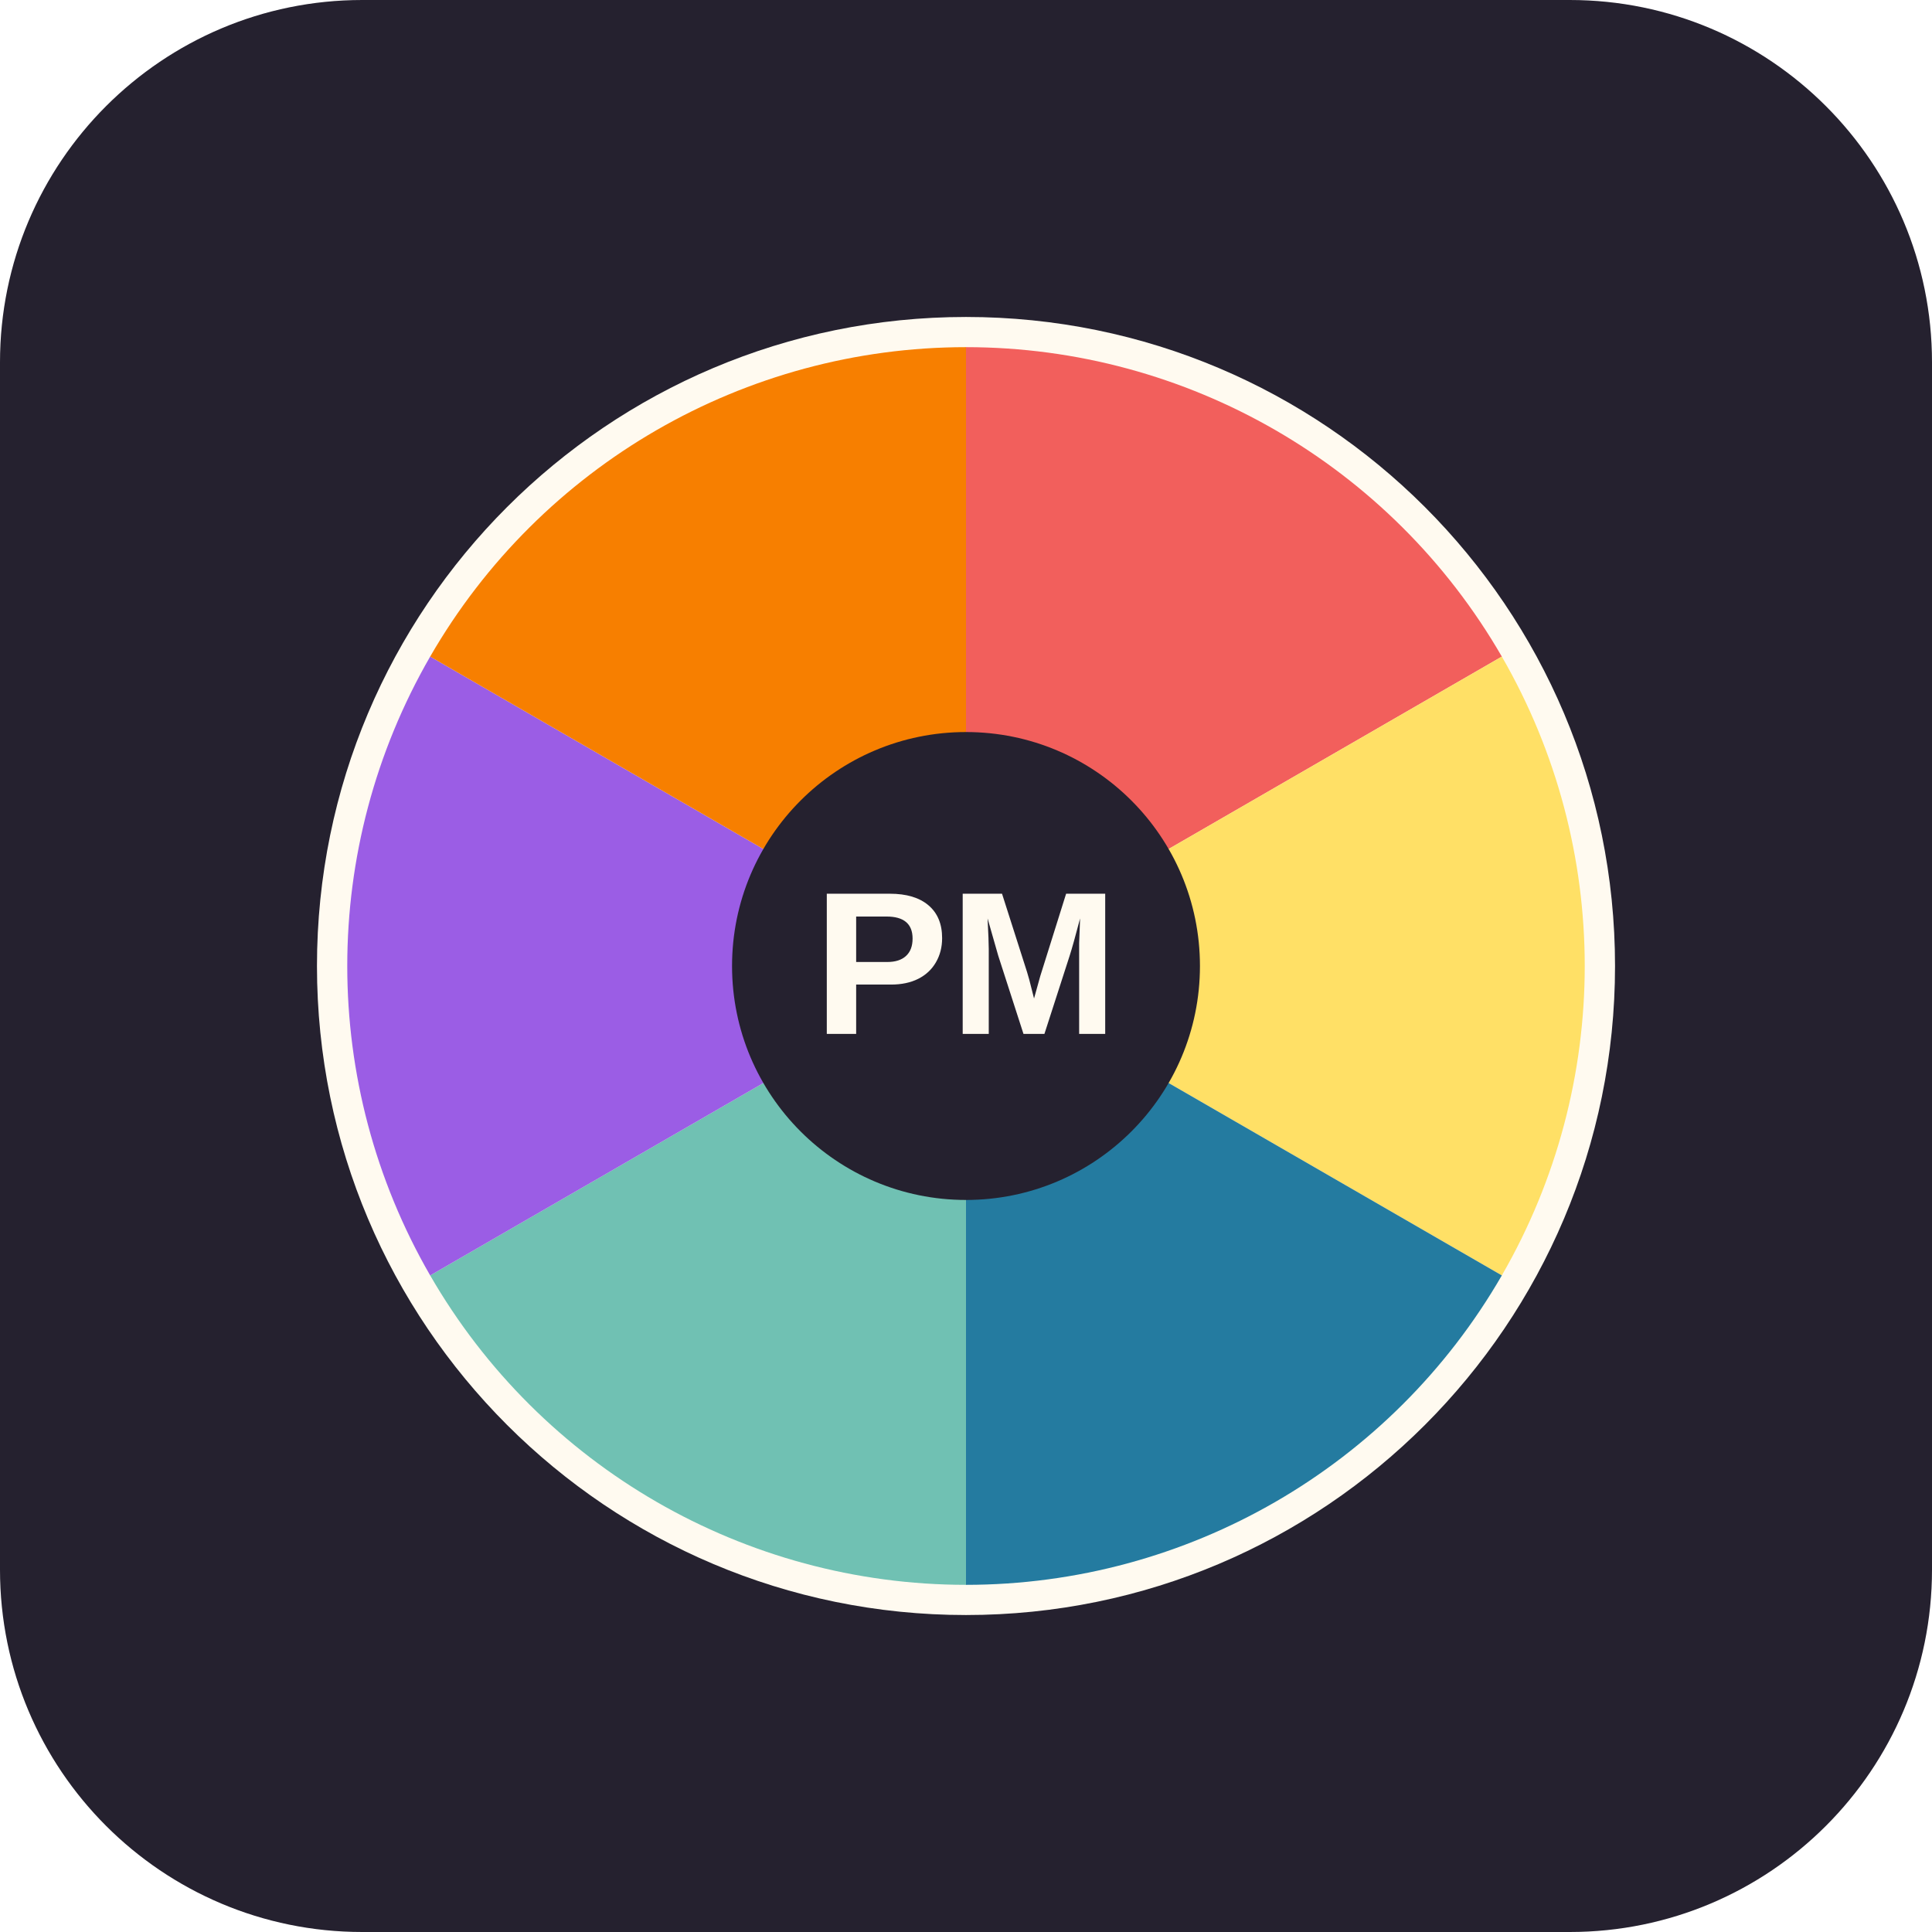
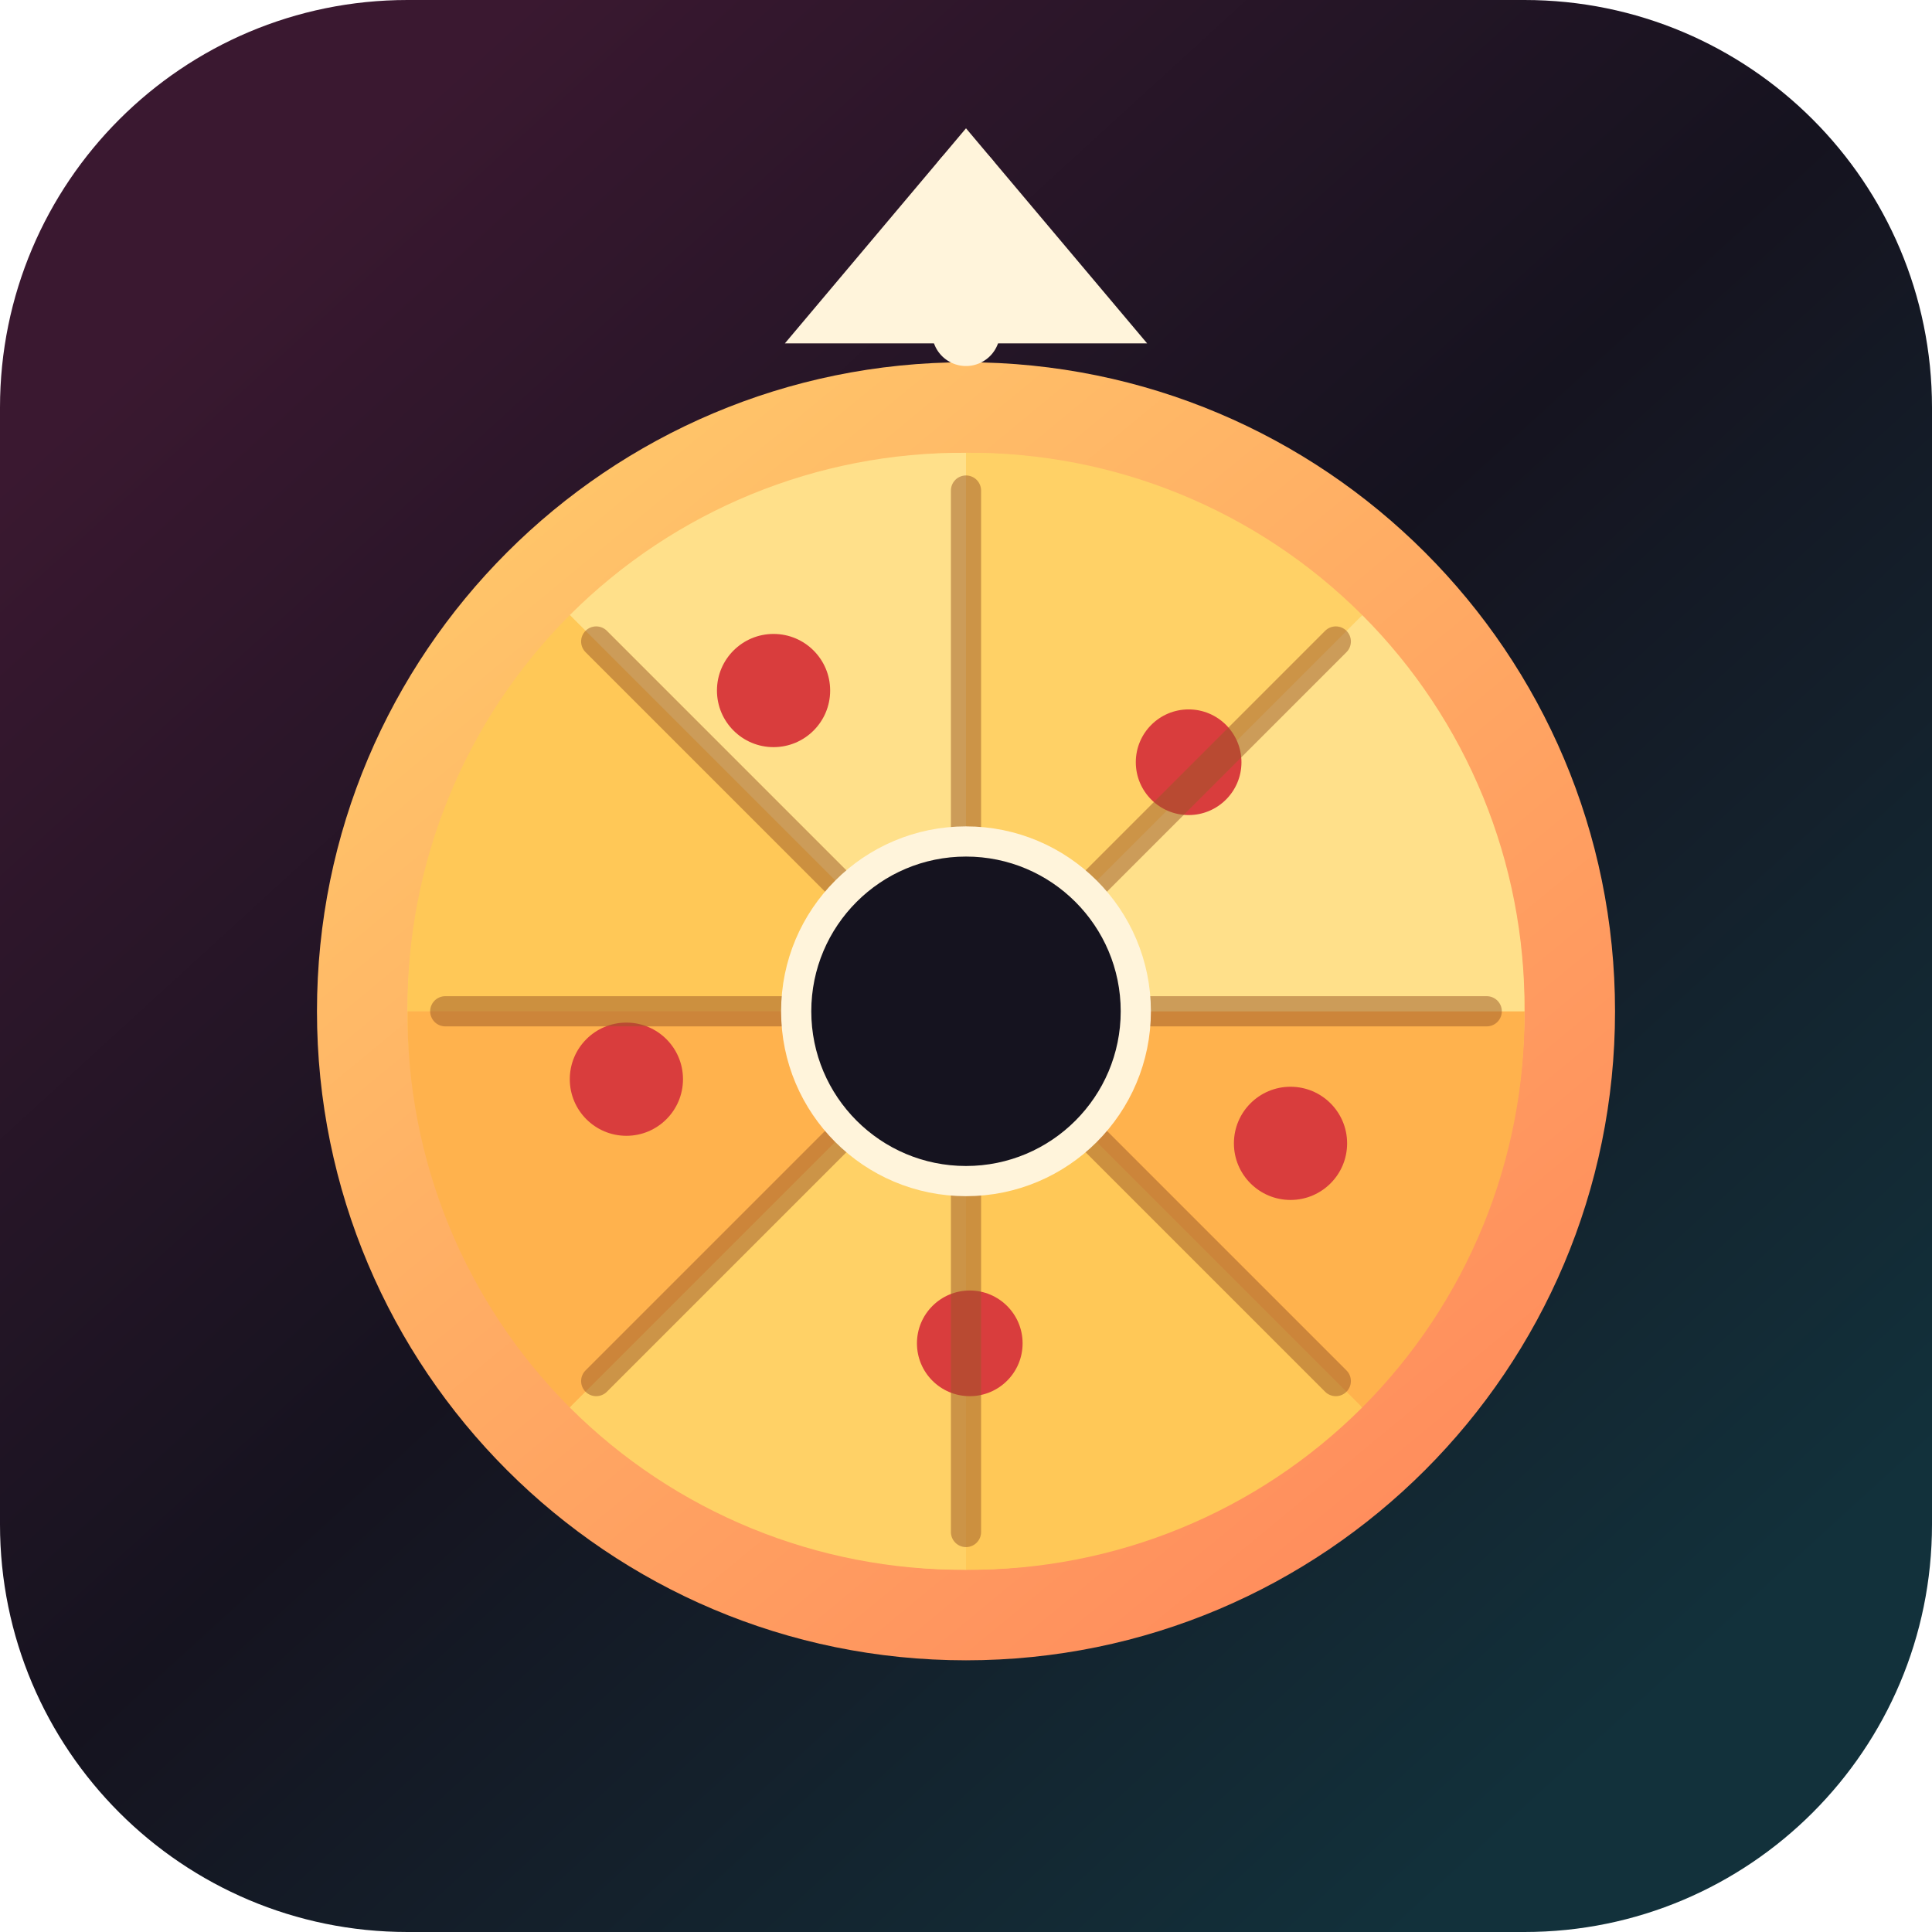
- <svg xmlns="http://www.w3.org/2000/svg" viewBox="0 0 512 512">
-   <rect width="512" height="512" rx="96" fill="#25212f" />
-   <circle cx="256" cy="256" r="172" fill="#fffaf0" />
-   <path d="M256 92a164 164 0 0 1 142 82L256 256Z" fill="#f25f5c" />
-   <path d="M398 174a164 164 0 0 1 0 164L256 256Z" fill="#ffe066" />
-   <path d="M398 338a164 164 0 0 1-142 82V256Z" fill="#247ba0" />
-   <path d="M256 420a164 164 0 0 1-142-82l142-82Z" fill="#70c1b3" />
-   <path d="M114 338a164 164 0 0 1 0-164l142 82Z" fill="#9b5de5" />
-   <path d="M114 174A164 164 0 0 1 256 92v164Z" fill="#f77f00" />
-   <circle cx="256" cy="256" r="62" fill="#25212f" />
-   <text x="256" y="274" text-anchor="middle" font-family="Arial, sans-serif" font-size="54" font-weight="900" fill="#fffaf0">PM</text>
+ <svg xmlns="http://www.w3.org/2000/svg" viewBox="0 0 512 512" role="img" aria-label="Pizza spinner logo">
+   <defs>
+     <linearGradient id="bg" x1="76" y1="58" x2="438" y2="454" gradientUnits="userSpaceOnUse">
+       <stop stop-color="#3a1830" />
+       <stop offset="0.48" stop-color="#15131f" />
+       <stop offset="1" stop-color="#12313b" />
+     </linearGradient>
+     <linearGradient id="crust" x1="124" y1="96" x2="388" y2="416" gradientUnits="userSpaceOnUse">
+       <stop stop-color="#ffcb6b" />
+       <stop offset="1" stop-color="#ff8a5c" />
+     </linearGradient>
+   </defs>
+   <rect width="512" height="512" rx="108" fill="url(#bg)" />
+   <circle cx="256" cy="268" r="172" fill="url(#crust)" />
+   <circle cx="256" cy="268" r="148" fill="#ffd166" />
+   <path d="M256 120v148L151 163a147 147 0 0 1 105-43Z" fill="#ffe08a" />
+   <path d="M151 163l105 105H108a147 147 0 0 1 43-105Z" fill="#ffc857" />
+   <path d="M108 268h148L151 373a147 147 0 0 1-43-105Z" fill="#ffb24d" />
+   <path d="M151 373l105-105v148a147 147 0 0 1-105-43Z" fill="#ffd166" />
+   <path d="M256 416V268l105 105a147 147 0 0 1-105 43Z" fill="#ffc857" />
+   <path d="M361 373 256 268h148a147 147 0 0 1-43 105Z" fill="#ffb24d" />
+   <path d="M404 268H256l105-105a147 147 0 0 1 43 105Z" fill="#ffe08a" />
+   <path d="M361 163 256 268V120a147 147 0 0 1 105 43Z" fill="#ffd166" />
+   <g fill="#d93d3d">
+     <circle cx="205" cy="183" r="15" />
+     <circle cx="315" cy="202" r="14" />
+     <circle cx="342" cy="303" r="15" />
+     <circle cx="257" cy="356" r="14" />
+     <circle cx="166" cy="286" r="15" />
+     <circle cx="230" cy="246" r="12" />
+   </g>
+   <g stroke="#9a5828" stroke-linecap="round" stroke-width="8" opacity="0.5">
+     <path d="M256 130v276" />
+     <path d="M118 268h276" />
+     <path d="m158 170 196 196" />
+     <path d="M354 170 158 366" />
+   </g>
+   <circle cx="256" cy="268" r="45" fill="#15131f" stroke="#fff4db" stroke-width="8" />
+   <path d="M256 88v-40" stroke="#fff4db" stroke-linecap="round" stroke-width="18" />
+   <path d="M256 34 208 91h96Z" fill="#fff4db" />
</svg>
